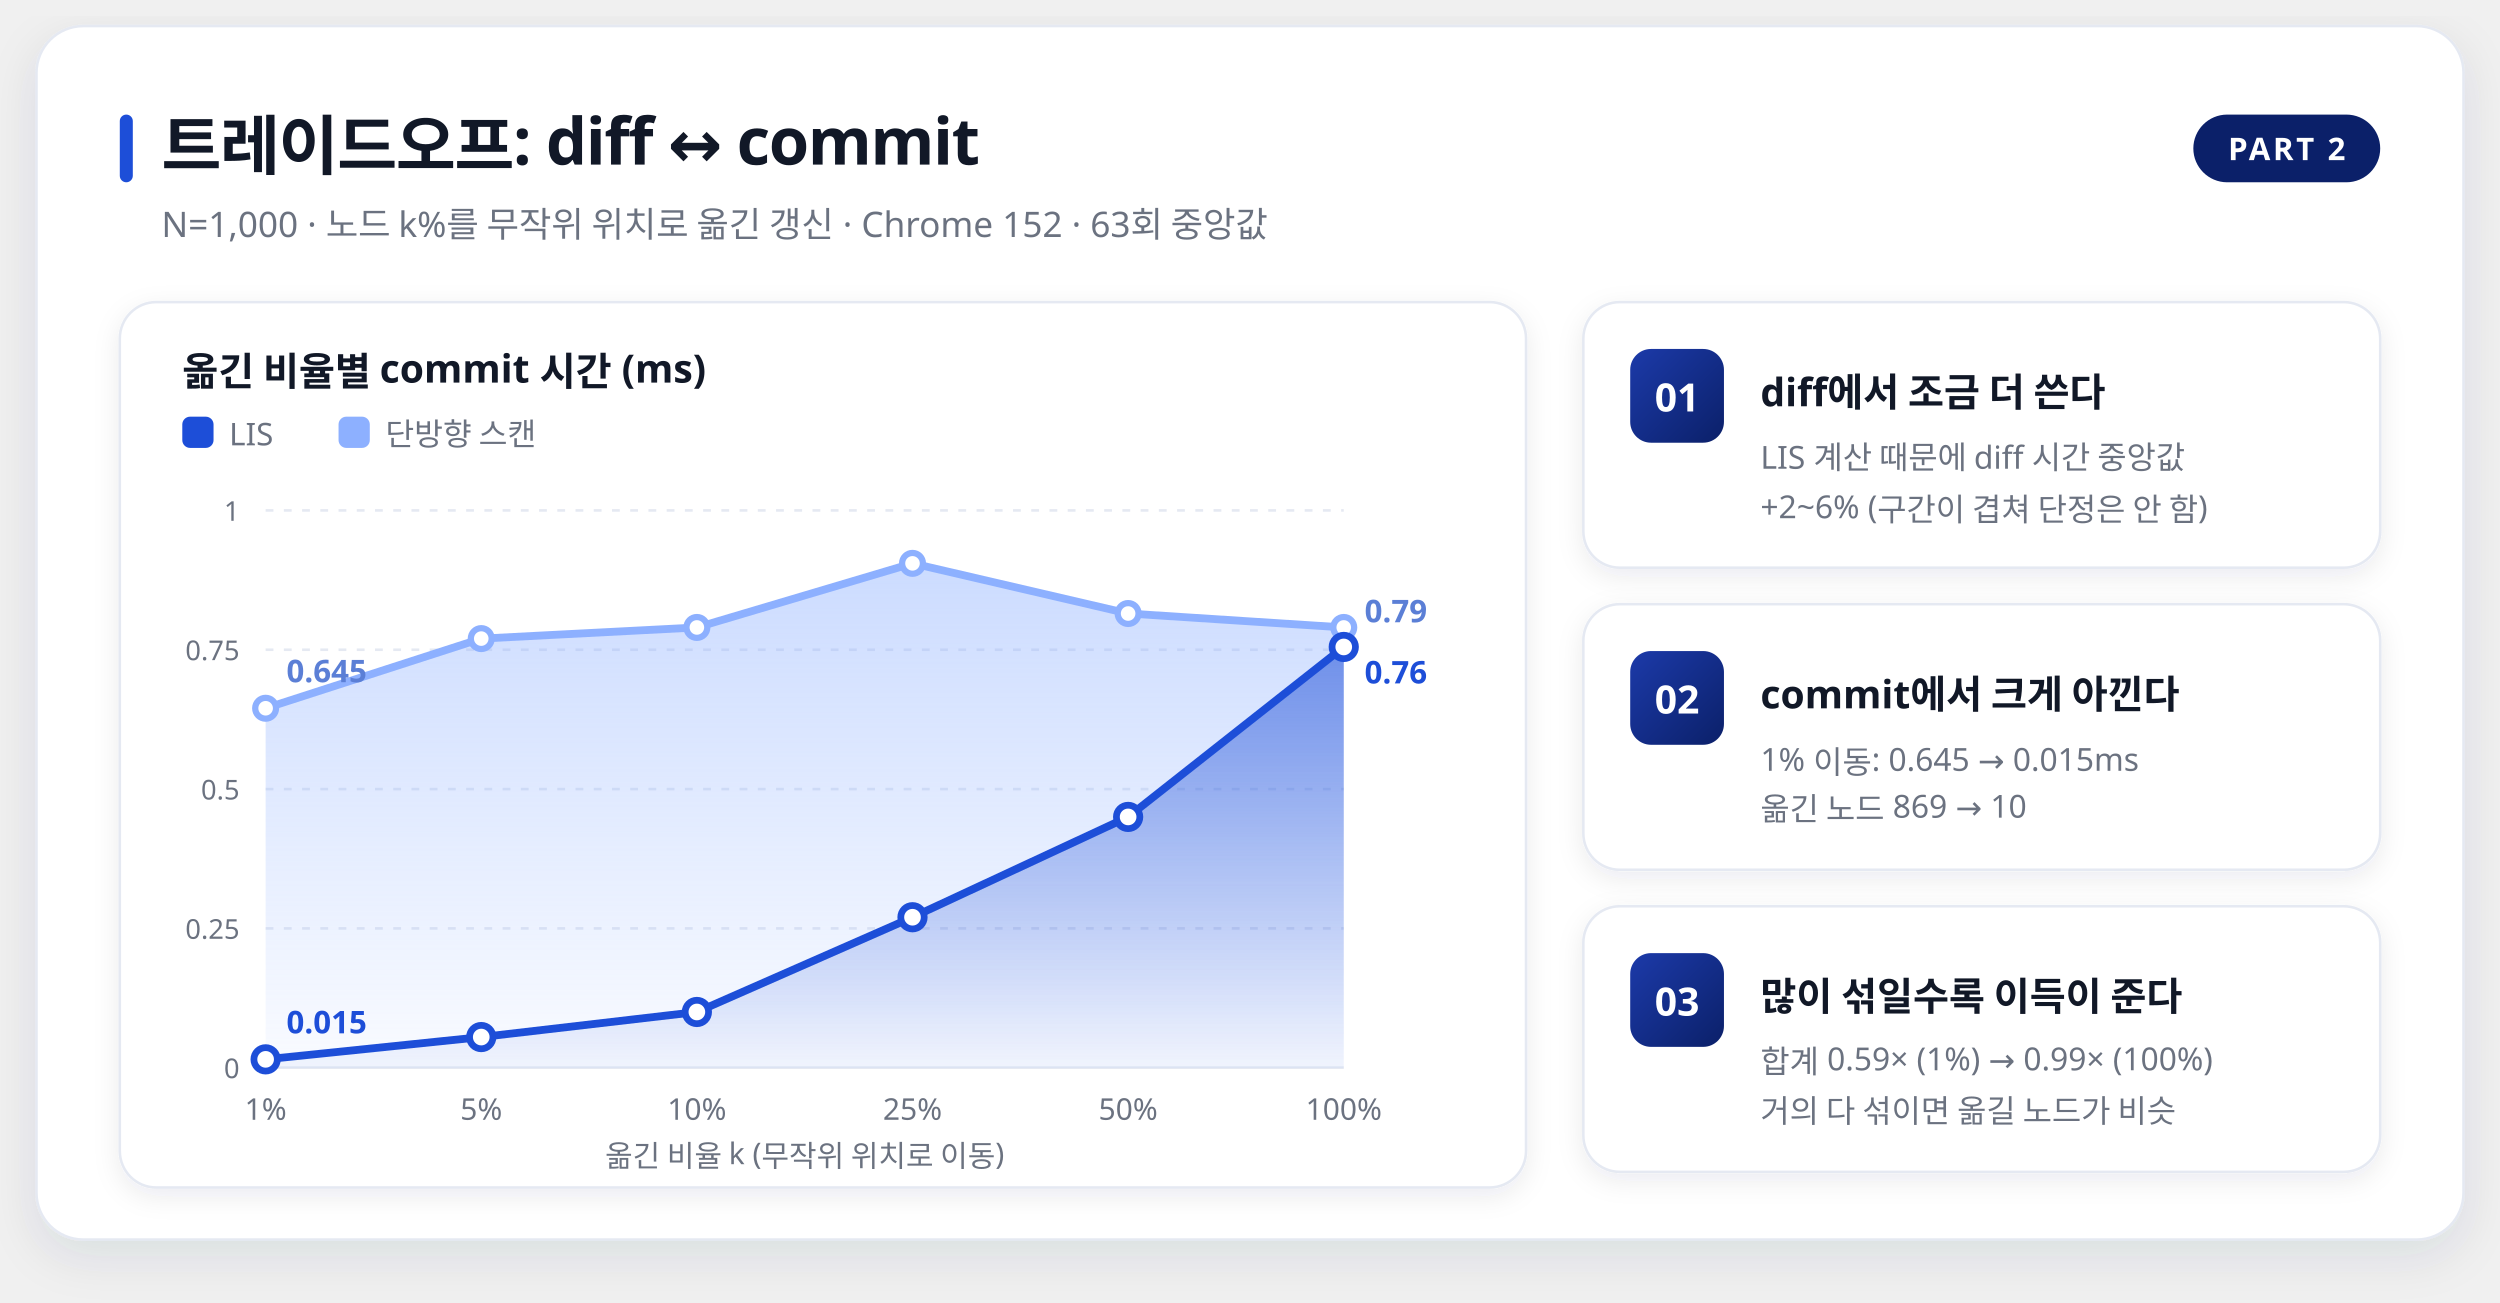
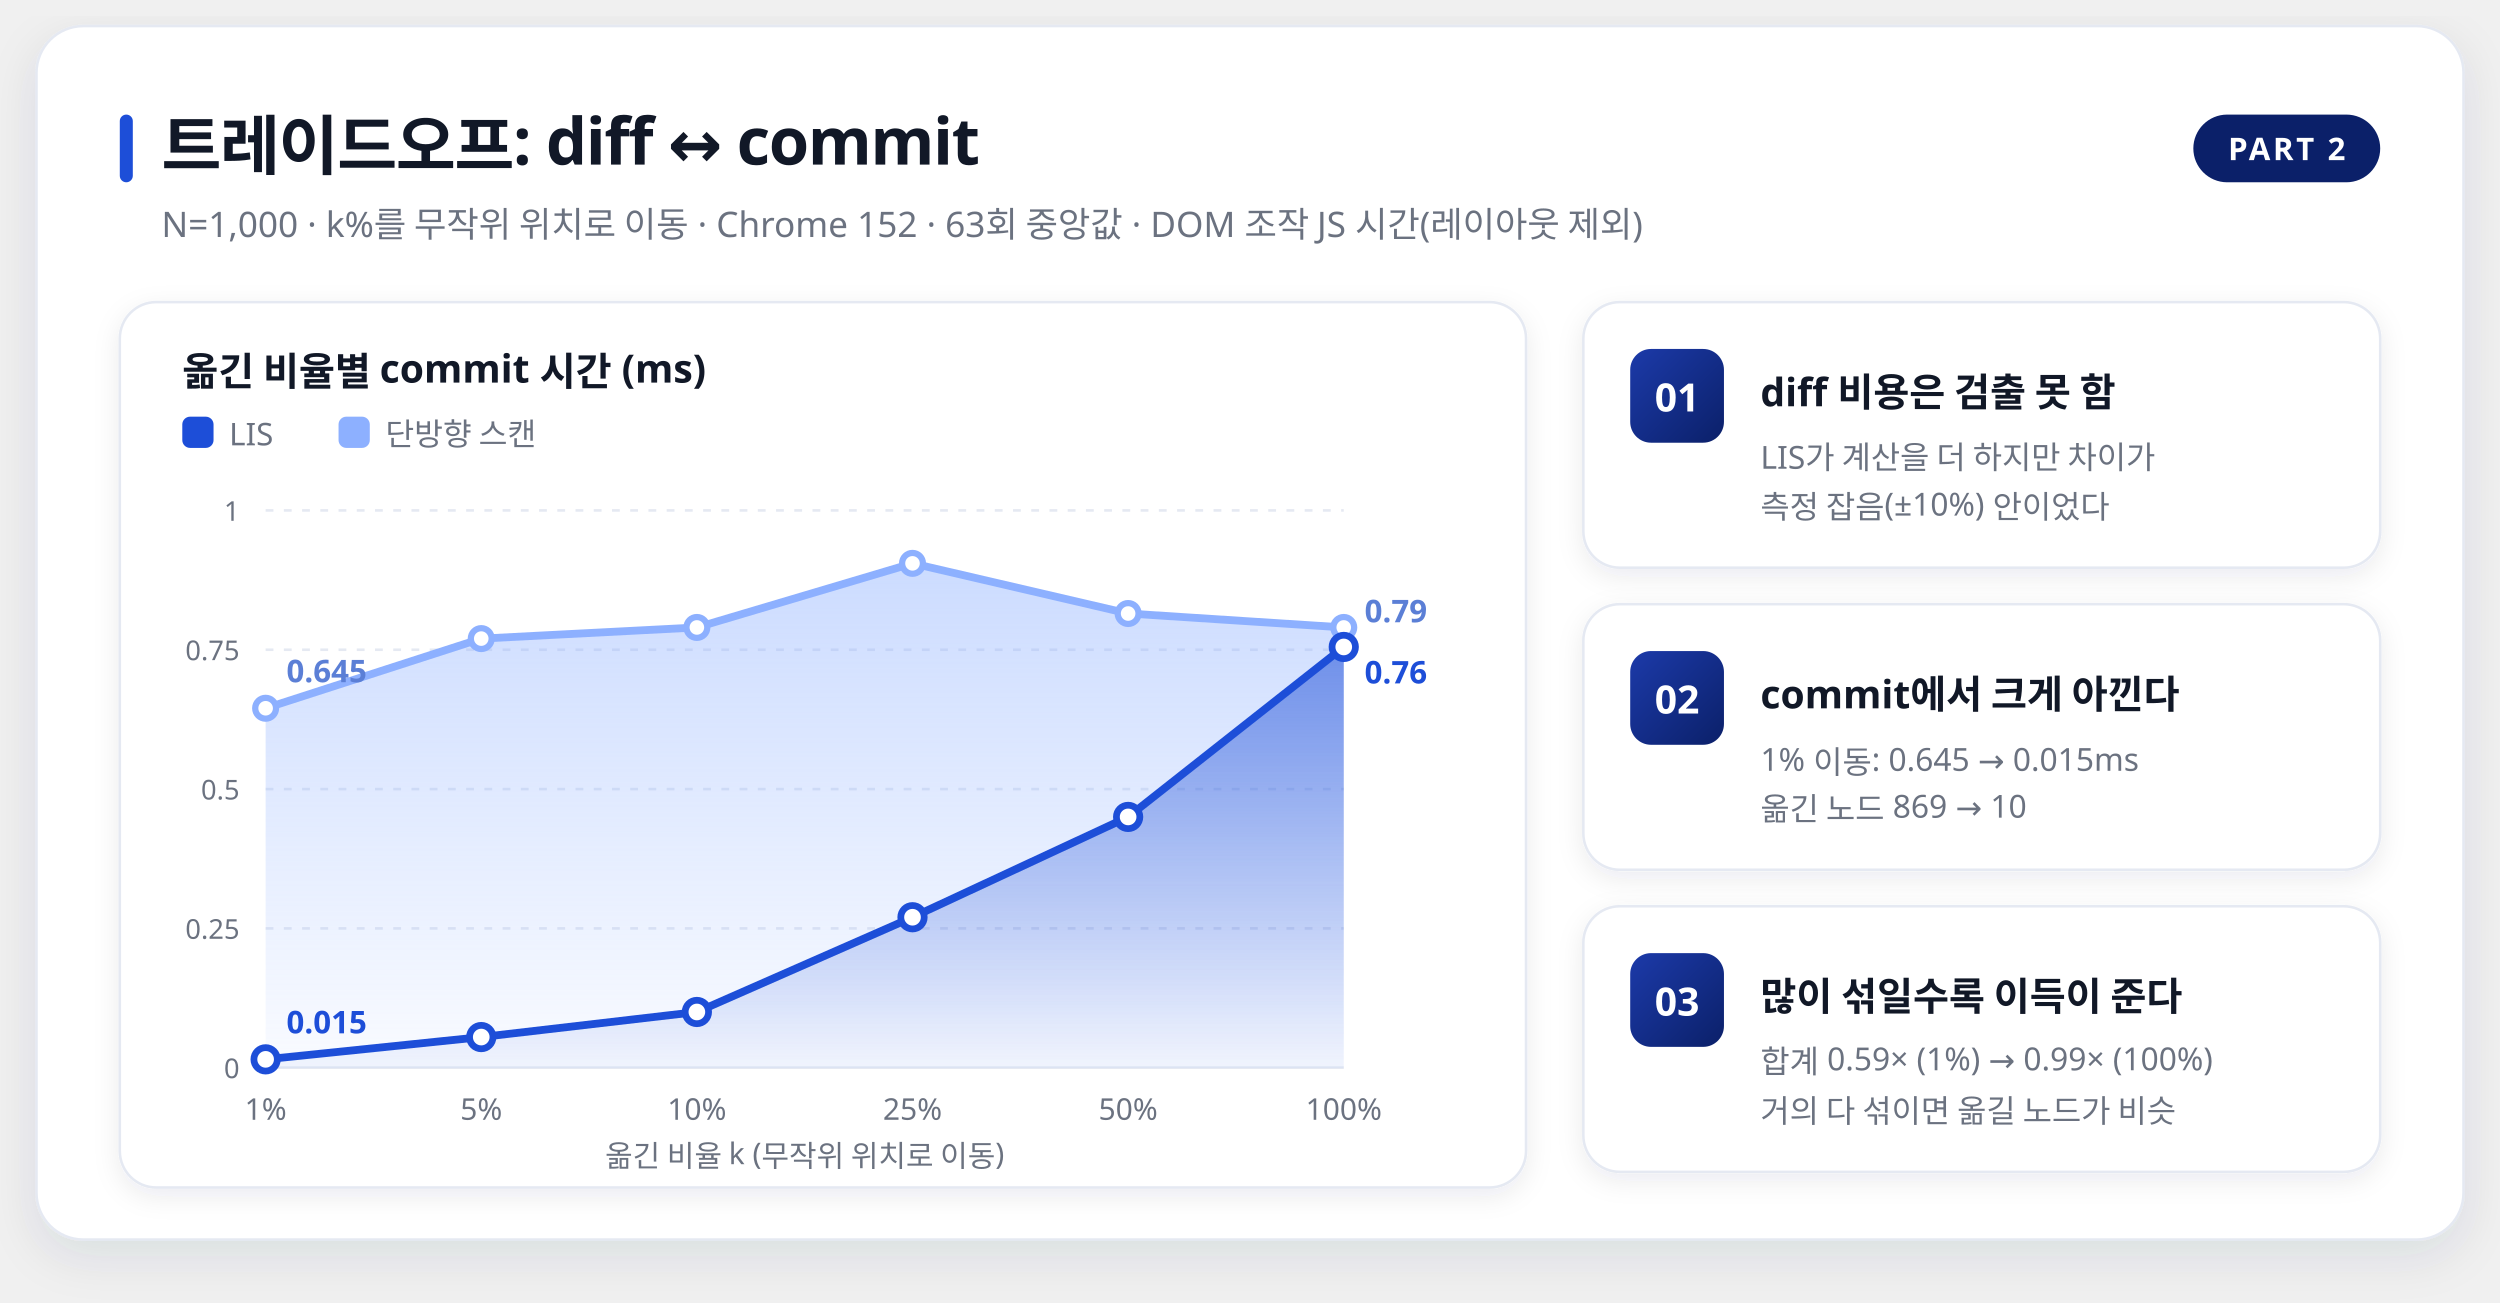
<svg xmlns="http://www.w3.org/2000/svg" width="960" height="500" viewBox="0 0 960 500" role="img" aria-label="LIS 트레이드오프: diff는 조금 더, commit은 크게 덜, 많이 섞일수록 이득이 준다" font-family="Pretendard, 'Apple SD Gothic Neo', 'Malgun Gothic', 'Segoe UI', sans-serif">
  <defs>
    <filter id="sh" x="-10%" y="-10%" width="120%" height="130%">
      <feDropShadow dx="0" dy="6" stdDeviation="9" flood-color="#1e2a55" flood-opacity="0.10" />
    </filter>
    <filter id="sh2" x="-10%" y="-10%" width="120%" height="140%">
      <feDropShadow dx="0" dy="3" stdDeviation="5" flood-color="#1e2a55" flood-opacity="0.08" />
    </filter>
    <linearGradient id="gA" x1="0" y1="0" x2="0" y2="1">
      <stop offset="0" stop-color="#1d4ed8" stop-opacity="0.55" />
      <stop offset="1" stop-color="#1d4ed8" stop-opacity="0.04" />
    </linearGradient>
    <linearGradient id="gB" x1="0" y1="0" x2="0" y2="1">
      <stop offset="0" stop-color="#8db0ff" stop-opacity="0.45" />
      <stop offset="1" stop-color="#8db0ff" stop-opacity="0.05" />
    </linearGradient>
    <linearGradient id="gBar" x1="0" y1="0" x2="0" y2="1">
      <stop offset="0" stop-color="#3b6ef5" />
      <stop offset="1" stop-color="#1d4ed8" />
    </linearGradient>
    <linearGradient id="gNavy" x1="0" y1="0" x2="1" y2="1">
      <stop offset="0" stop-color="#1c3aa9" />
      <stop offset="1" stop-color="#0b2069" />
    </linearGradient>
  </defs>
  <rect x="14" y="10" width="932" height="466" rx="18" fill="#ffffff" stroke="#e5e9f2" filter="url(#sh)" />
  <rect x="46" y="44" width="5" height="26" rx="2.5" fill="#1d4ed8" />
  <text x="62" y="65" font-size="25" font-weight="800" fill="#111827" letter-spacing="-0.5">트레이드오프: diff ↔ commit</text>
-   <text x="62" y="91" font-size="13.5" fill="#6b7280">N=1,000 · 노드 k%를 무작위 위치로 옮긴 갱신 · Chrome 152 · 63회 중앙값</text>
+   <text x="62" y="91" font-size="13.5" fill="#6b7280">N=1,000 · k%를 무작위 위치로 이동 · Chrome 152 · 63회 중앙값 · DOM 조작 JS 시간(레이아웃 제외)</text>
  <rect x="842.24" y="44" width="71.76" height="26" rx="13" fill="#0b2069" />
  <text x="878.12" y="61.5" font-size="12" font-weight="700" text-anchor="middle" fill="#ffffff" letter-spacing="1">PART 2</text>
  <rect x="46" y="116" width="540" height="340" rx="14" fill="#ffffff" stroke="#e5e9f2" filter="url(#sh2)" />
  <text x="70" y="148" font-size="15" font-weight="800" fill="#111827">옮긴 비율별 commit 시간 (ms)</text>
  <rect x="70" y="160" width="12" height="12" rx="3" fill="#1d4ed8" />
  <text x="88" y="171" font-size="12" fill="#6b7280">LIS</text>
  <rect x="130" y="160" width="12" height="12" rx="3" fill="#8db0ff" />
  <text x="148" y="171" font-size="12" fill="#6b7280">단방향 스캔</text>
  <line x1="102" y1="410" x2="516" y2="410" stroke="#e5e9f2" />
  <text x="92" y="414" font-size="10.5" text-anchor="end" fill="#6b7280">0</text>
  <line x1="102" y1="356.5" x2="516" y2="356.5" stroke="#e5e9f2" stroke-dasharray="3 4" />
  <text x="92" y="360.5" font-size="10.5" text-anchor="end" fill="#6b7280">0.25</text>
  <line x1="102" y1="303" x2="516" y2="303" stroke="#e5e9f2" stroke-dasharray="3 4" />
  <text x="92" y="307" font-size="10.5" text-anchor="end" fill="#6b7280">0.5</text>
  <line x1="102" y1="249.5" x2="516" y2="249.5" stroke="#e5e9f2" stroke-dasharray="3 4" />
  <text x="92" y="253.5" font-size="10.5" text-anchor="end" fill="#6b7280">0.75</text>
  <line x1="102" y1="196" x2="516" y2="196" stroke="#e5e9f2" stroke-dasharray="3 4" />
  <text x="92" y="200" font-size="10.5" text-anchor="end" fill="#6b7280">1</text>
  <path d="M102,271.97 L184.8,245.22 L267.6,240.94 L350.4,216.33 L433.2,235.59 L516,240.94 L516,410 L102,410 Z" fill="url(#gB)" />
  <path d="M102,271.97 L184.8,245.22 L267.6,240.94 L350.4,216.33 L433.2,235.59 L516,240.94" fill="none" stroke="#8db0ff" stroke-width="3" stroke-linejoin="round" stroke-linecap="round" />
  <path d="M102,406.79 L184.8,398.23 L267.6,388.6 L350.4,352.22 L433.2,313.7 L516,248.43 L516,410 L102,410 Z" fill="url(#gA)" />
  <path d="M102,406.79 L184.8,398.23 L267.6,388.6 L350.4,352.22 L433.2,313.7 L516,248.43" fill="none" stroke="#1d4ed8" stroke-width="3" stroke-linejoin="round" stroke-linecap="round" />
  <circle cx="102" cy="271.97" r="4" fill="#ffffff" stroke="#8db0ff" stroke-width="2.4" />
  <circle cx="102" cy="406.79" r="4.5" fill="#ffffff" stroke="#1d4ed8" stroke-width="2.6" />
  <text x="102" y="430" font-size="11.5" text-anchor="middle" fill="#6b7280">1%</text>
  <circle cx="184.8" cy="245.22" r="4" fill="#ffffff" stroke="#8db0ff" stroke-width="2.4" />
  <circle cx="184.8" cy="398.23" r="4.5" fill="#ffffff" stroke="#1d4ed8" stroke-width="2.6" />
  <text x="184.8" y="430" font-size="11.5" text-anchor="middle" fill="#6b7280">5%</text>
  <circle cx="267.6" cy="240.94" r="4" fill="#ffffff" stroke="#8db0ff" stroke-width="2.4" />
  <circle cx="267.6" cy="388.6" r="4.5" fill="#ffffff" stroke="#1d4ed8" stroke-width="2.6" />
  <text x="267.6" y="430" font-size="11.5" text-anchor="middle" fill="#6b7280">10%</text>
  <circle cx="350.4" cy="216.33" r="4" fill="#ffffff" stroke="#8db0ff" stroke-width="2.4" />
  <circle cx="350.4" cy="352.22" r="4.5" fill="#ffffff" stroke="#1d4ed8" stroke-width="2.6" />
  <text x="350.4" y="430" font-size="11.5" text-anchor="middle" fill="#6b7280">25%</text>
  <circle cx="433.2" cy="235.59" r="4" fill="#ffffff" stroke="#8db0ff" stroke-width="2.4" />
  <circle cx="433.2" cy="313.7" r="4.5" fill="#ffffff" stroke="#1d4ed8" stroke-width="2.6" />
  <text x="433.2" y="430" font-size="11.5" text-anchor="middle" fill="#6b7280">50%</text>
  <circle cx="516" cy="240.94" r="4" fill="#ffffff" stroke="#8db0ff" stroke-width="2.4" />
  <circle cx="516" cy="248.43" r="4.5" fill="#ffffff" stroke="#1d4ed8" stroke-width="2.6" />
  <text x="516" y="430" font-size="11.5" text-anchor="middle" fill="#6b7280">100%</text>
  <text x="110" y="396.79" font-size="12" font-weight="800" fill="#1d4ed8">0.015</text>
  <text x="110" y="261.97" font-size="12" font-weight="800" fill="#5b7fd6">0.645</text>
  <text x="524" y="238.94" font-size="12" font-weight="800" fill="#5b7fd6">0.79</text>
  <text x="524" y="262.43" font-size="12" font-weight="800" fill="#1d4ed8">0.76</text>
  <text x="309" y="448" font-size="11.5" text-anchor="middle" fill="#6b7280">옮긴 비율 k (무작위 위치로 이동)</text>
  <rect x="608" y="116" width="306" height="102" rx="14" fill="#ffffff" stroke="#e5e9f2" filter="url(#sh2)" />
  <rect x="626" y="134" width="36" height="36" rx="8" fill="url(#gNavy)" />
  <text x="644" y="158" font-size="15" font-weight="800" text-anchor="middle" fill="#ffffff">01</text>
-   <text x="676" y="156" font-size="15" font-weight="800" fill="#111827">diff에서 조금 더 쓴다</text>
-   <text x="676" y="180" font-size="12.2" fill="#6b7280">LIS 계산 때문에 diff 시간 중앙값</text>
-   <text x="676" y="199" font-size="12.2" fill="#6b7280">+2~6% (구간이 겹쳐 단정은 안 함)</text>
+   <text x="676" y="156" font-size="15" font-weight="800" fill="#111827">diff 비용은 검출 못 함</text>
+   <text x="676" y="180" font-size="12.2" fill="#6b7280">LIS가 계산을 더 하지만 차이가</text>
+   <text x="676" y="199" font-size="12.2" fill="#6b7280">측정 잡음(±10%) 안이었다</text>
  <rect x="608" y="232" width="306" height="102" rx="14" fill="#ffffff" stroke="#e5e9f2" filter="url(#sh2)" />
  <rect x="626" y="250" width="36" height="36" rx="8" fill="url(#gNavy)" />
  <text x="644" y="274" font-size="15" font-weight="800" text-anchor="middle" fill="#ffffff">02</text>
  <text x="676" y="272" font-size="15" font-weight="800" fill="#111827">commit에서 크게 아낀다</text>
  <text x="676" y="296" font-size="12.2" fill="#6b7280">1% 이동: 0.645 → 0.015ms</text>
  <text x="676" y="315" font-size="12.2" fill="#6b7280">옮긴 노드 869 → 10</text>
  <rect x="608" y="348" width="306" height="102" rx="14" fill="#ffffff" stroke="#e5e9f2" filter="url(#sh2)" />
  <rect x="626" y="366" width="36" height="36" rx="8" fill="url(#gNavy)" />
  <text x="644" y="390" font-size="15" font-weight="800" text-anchor="middle" fill="#ffffff">03</text>
  <text x="676" y="388" font-size="15" font-weight="800" fill="#111827">많이 섞일수록 이득이 준다</text>
  <text x="676" y="412" font-size="12.2" fill="#6b7280">합계 0.59× (1%) → 0.99× (100%)</text>
  <text x="676" y="431" font-size="12.2" fill="#6b7280">거의 다 섞이면 옮길 노드가 비슷</text>
</svg>
